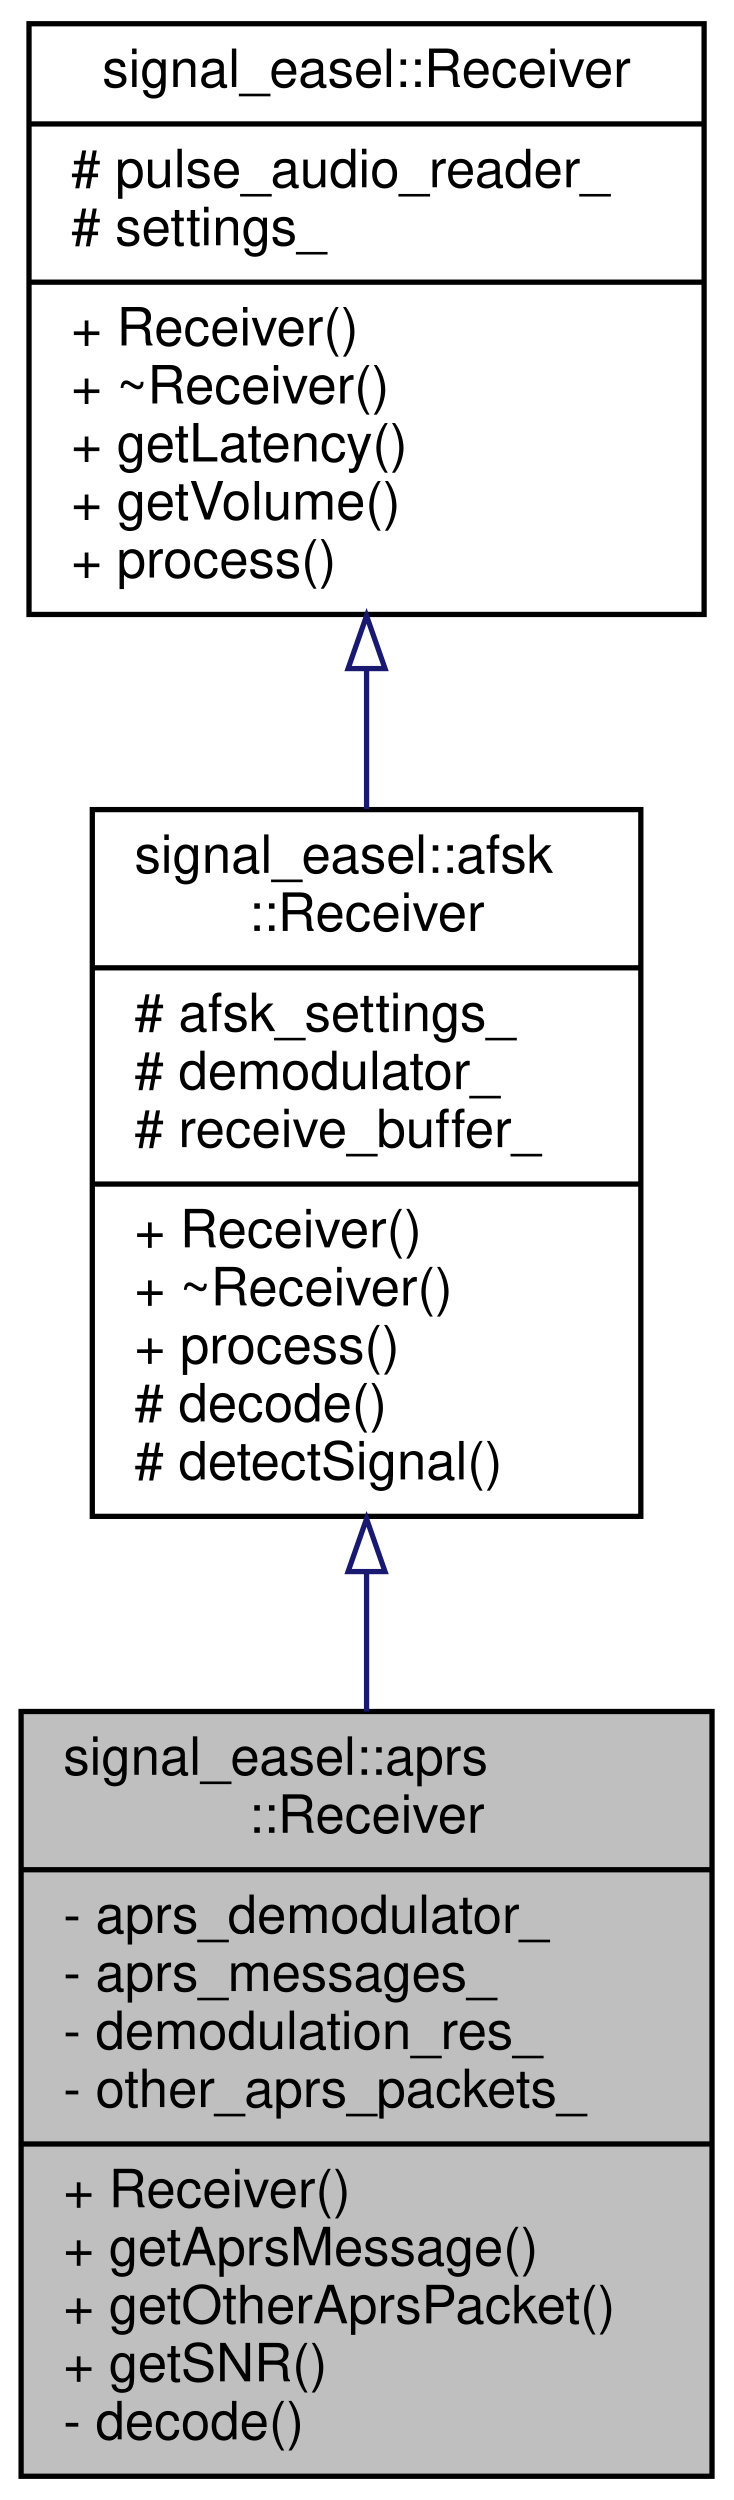
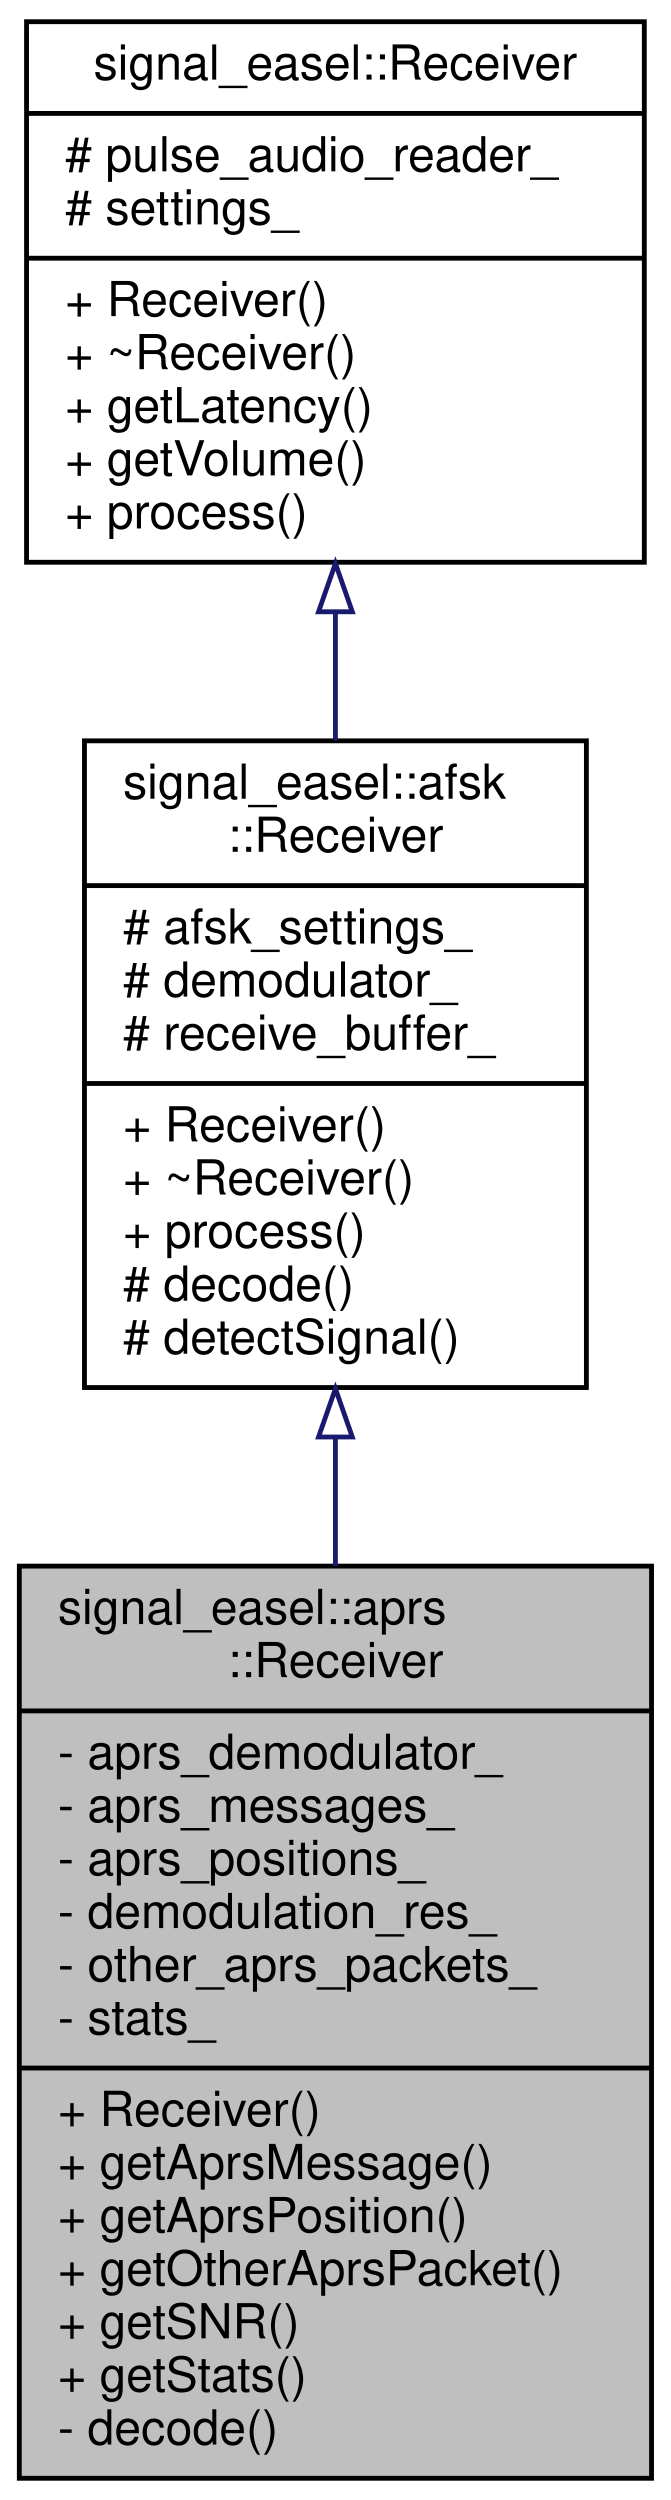
- <svg xmlns="http://www.w3.org/2000/svg" xmlns:xlink="http://www.w3.org/1999/xlink" width="139pt" height="474pt" viewBox="0.00 0.00 139.00 474.00">
-   <g id="graph0" class="graph" transform="scale(1 1) rotate(0) translate(4 470)">
+ <svg xmlns="http://www.w3.org/2000/svg" xmlns:xlink="http://www.w3.org/1999/xlink" width="139pt" height="518pt" viewBox="0.00 0.00 139.00 518.00">
+   <g id="graph0" class="graph" transform="scale(1 1) rotate(0) translate(4 514)">
    <g id="node1" class="node">
      <g id="a_node1">
        <a xlink:title=" ">
-           <polygon fill="#bfbfbf" stroke="black" points="0,-0.5 0,-145.5 131,-145.5 131,-0.5 0,-0.5" />
-           <text text-anchor="start" x="8" y="-133.5" font-family="Helvetica,sans-Serif" font-size="10.00">signal_easel::aprs</text>
-           <text text-anchor="middle" x="65.5" y="-122.5" font-family="Helvetica,sans-Serif" font-size="10.00">::Receiver</text>
-           <polyline fill="none" stroke="black" points="0,-115.5 131,-115.5 " />
-           <text text-anchor="start" x="8" y="-103.5" font-family="Helvetica,sans-Serif" font-size="10.00">- aprs_demodulator_</text>
-           <text text-anchor="start" x="8" y="-92.5" font-family="Helvetica,sans-Serif" font-size="10.00">- aprs_messages_</text>
-           <text text-anchor="start" x="8" y="-81.5" font-family="Helvetica,sans-Serif" font-size="10.00">- demodulation_res_</text>
-           <text text-anchor="start" x="8" y="-70.5" font-family="Helvetica,sans-Serif" font-size="10.00">- other_aprs_packets_</text>
-           <polyline fill="none" stroke="black" points="0,-63.5 131,-63.5 " />
-           <text text-anchor="start" x="8" y="-51.5" font-family="Helvetica,sans-Serif" font-size="10.00">+ Receiver()</text>
-           <text text-anchor="start" x="8" y="-40.5" font-family="Helvetica,sans-Serif" font-size="10.00">+ getAprsMessage()</text>
-           <text text-anchor="start" x="8" y="-29.5" font-family="Helvetica,sans-Serif" font-size="10.00">+ getOtherAprsPacket()</text>
-           <text text-anchor="start" x="8" y="-18.5" font-family="Helvetica,sans-Serif" font-size="10.00">+ getSNR()</text>
+           <polygon fill="#bfbfbf" stroke="black" points="0,-0.5 0,-189.5 131,-189.5 131,-0.5 0,-0.5" />
+           <text text-anchor="start" x="8" y="-177.5" font-family="Helvetica,sans-Serif" font-size="10.00">signal_easel::aprs</text>
+           <text text-anchor="middle" x="65.5" y="-166.5" font-family="Helvetica,sans-Serif" font-size="10.00">::Receiver</text>
+           <polyline fill="none" stroke="black" points="0,-159.5 131,-159.5 " />
+           <text text-anchor="start" x="8" y="-147.5" font-family="Helvetica,sans-Serif" font-size="10.00">- aprs_demodulator_</text>
+           <text text-anchor="start" x="8" y="-136.5" font-family="Helvetica,sans-Serif" font-size="10.00">- aprs_messages_</text>
+           <text text-anchor="start" x="8" y="-125.5" font-family="Helvetica,sans-Serif" font-size="10.00">- aprs_positions_</text>
+           <text text-anchor="start" x="8" y="-114.5" font-family="Helvetica,sans-Serif" font-size="10.00">- demodulation_res_</text>
+           <text text-anchor="start" x="8" y="-103.5" font-family="Helvetica,sans-Serif" font-size="10.00">- other_aprs_packets_</text>
+           <text text-anchor="start" x="8" y="-92.5" font-family="Helvetica,sans-Serif" font-size="10.00">- stats_</text>
+           <polyline fill="none" stroke="black" points="0,-85.5 131,-85.5 " />
+           <text text-anchor="start" x="8" y="-73.5" font-family="Helvetica,sans-Serif" font-size="10.00">+ Receiver()</text>
+           <text text-anchor="start" x="8" y="-62.5" font-family="Helvetica,sans-Serif" font-size="10.00">+ getAprsMessage()</text>
+           <text text-anchor="start" x="8" y="-51.5" font-family="Helvetica,sans-Serif" font-size="10.00">+ getAprsPosition()</text>
+           <text text-anchor="start" x="8" y="-40.5" font-family="Helvetica,sans-Serif" font-size="10.00">+ getOtherAprsPacket()</text>
+           <text text-anchor="start" x="8" y="-29.5" font-family="Helvetica,sans-Serif" font-size="10.00">+ getSNR()</text>
+           <text text-anchor="start" x="8" y="-18.5" font-family="Helvetica,sans-Serif" font-size="10.00">+ getStats()</text>
          <text text-anchor="start" x="8" y="-7.5" font-family="Helvetica,sans-Serif" font-size="10.00">- decode()</text>
        </a>
      </g>
    </g>
    <g id="node2" class="node">
      <g id="a_node2">
        <a xlink:href="classsignal__easel_1_1afsk_1_1Receiver.html" target="_top" xlink:title="For receiving AFSK signals via a pulse audio stream.">
-           <polygon fill="none" stroke="black" points="13.5,-182.5 13.5,-316.5 117.5,-316.5 117.5,-182.5 13.5,-182.5" />
-           <text text-anchor="start" x="21.5" y="-304.5" font-family="Helvetica,sans-Serif" font-size="10.00">signal_easel::afsk</text>
-           <text text-anchor="middle" x="65.5" y="-293.5" font-family="Helvetica,sans-Serif" font-size="10.00">::Receiver</text>
-           <polyline fill="none" stroke="black" points="13.5,-286.5 117.5,-286.5 " />
-           <text text-anchor="start" x="21.5" y="-274.5" font-family="Helvetica,sans-Serif" font-size="10.00"># afsk_settings_</text>
-           <text text-anchor="start" x="21.5" y="-263.5" font-family="Helvetica,sans-Serif" font-size="10.00"># demodulator_</text>
-           <text text-anchor="start" x="21.5" y="-252.5" font-family="Helvetica,sans-Serif" font-size="10.00"># receive_buffer_</text>
-           <polyline fill="none" stroke="black" points="13.5,-245.5 117.5,-245.5 " />
-           <text text-anchor="start" x="21.5" y="-233.5" font-family="Helvetica,sans-Serif" font-size="10.00">+ Receiver()</text>
-           <text text-anchor="start" x="21.5" y="-222.5" font-family="Helvetica,sans-Serif" font-size="10.00">+ ~Receiver()</text>
-           <text text-anchor="start" x="21.5" y="-211.5" font-family="Helvetica,sans-Serif" font-size="10.00">+ process()</text>
-           <text text-anchor="start" x="21.5" y="-200.5" font-family="Helvetica,sans-Serif" font-size="10.00"># decode()</text>
-           <text text-anchor="start" x="21.5" y="-189.5" font-family="Helvetica,sans-Serif" font-size="10.00"># detectSignal()</text>
+           <polygon fill="none" stroke="black" points="13.5,-226.5 13.5,-360.5 117.5,-360.5 117.5,-226.5 13.5,-226.5" />
+           <text text-anchor="start" x="21.5" y="-348.5" font-family="Helvetica,sans-Serif" font-size="10.00">signal_easel::afsk</text>
+           <text text-anchor="middle" x="65.5" y="-337.5" font-family="Helvetica,sans-Serif" font-size="10.00">::Receiver</text>
+           <polyline fill="none" stroke="black" points="13.5,-330.5 117.5,-330.5 " />
+           <text text-anchor="start" x="21.5" y="-318.5" font-family="Helvetica,sans-Serif" font-size="10.00"># afsk_settings_</text>
+           <text text-anchor="start" x="21.5" y="-307.5" font-family="Helvetica,sans-Serif" font-size="10.00"># demodulator_</text>
+           <text text-anchor="start" x="21.5" y="-296.5" font-family="Helvetica,sans-Serif" font-size="10.00"># receive_buffer_</text>
+           <polyline fill="none" stroke="black" points="13.5,-289.5 117.5,-289.5 " />
+           <text text-anchor="start" x="21.5" y="-277.5" font-family="Helvetica,sans-Serif" font-size="10.00">+ Receiver()</text>
+           <text text-anchor="start" x="21.5" y="-266.5" font-family="Helvetica,sans-Serif" font-size="10.00">+ ~Receiver()</text>
+           <text text-anchor="start" x="21.5" y="-255.5" font-family="Helvetica,sans-Serif" font-size="10.00">+ process()</text>
+           <text text-anchor="start" x="21.5" y="-244.5" font-family="Helvetica,sans-Serif" font-size="10.00"># decode()</text>
+           <text text-anchor="start" x="21.5" y="-233.5" font-family="Helvetica,sans-Serif" font-size="10.00"># detectSignal()</text>
        </a>
      </g>
    </g>
    <g id="edge1" class="edge">
-       <path fill="none" stroke="midnightblue" d="M65.5,-171.84C65.5,-163.09 65.5,-154.2 65.5,-145.51" />
-       <polygon fill="none" stroke="midnightblue" points="62,-172.03 65.5,-182.03 69,-172.03 62,-172.03" />
+       <path fill="none" stroke="midnightblue" d="M65.5,-216.14C65.5,-207.41 65.5,-198.45 65.5,-189.53" />
+       <polygon fill="none" stroke="midnightblue" points="62,-216.25 65.5,-226.25 69,-216.25 62,-216.25" />
    </g>
    <g id="node3" class="node">
      <g id="a_node3">
        <a xlink:href="classsignal__easel_1_1Receiver.html" target="_top" xlink:title=" ">
-           <polygon fill="none" stroke="black" points="1.5,-353.5 1.5,-465.5 129.5,-465.5 129.5,-353.5 1.5,-353.5" />
-           <text text-anchor="middle" x="65.5" y="-453.5" font-family="Helvetica,sans-Serif" font-size="10.00">signal_easel::Receiver</text>
-           <polyline fill="none" stroke="black" points="1.5,-446.5 129.5,-446.5 " />
-           <text text-anchor="start" x="9.5" y="-434.5" font-family="Helvetica,sans-Serif" font-size="10.00"># pulse_audio_reader_</text>
-           <text text-anchor="start" x="9.5" y="-423.5" font-family="Helvetica,sans-Serif" font-size="10.00"># settings_</text>
-           <polyline fill="none" stroke="black" points="1.5,-416.5 129.5,-416.5 " />
-           <text text-anchor="start" x="9.5" y="-404.5" font-family="Helvetica,sans-Serif" font-size="10.00">+ Receiver()</text>
-           <text text-anchor="start" x="9.5" y="-393.5" font-family="Helvetica,sans-Serif" font-size="10.00">+ ~Receiver()</text>
-           <text text-anchor="start" x="9.5" y="-382.5" font-family="Helvetica,sans-Serif" font-size="10.00">+ getLatency()</text>
-           <text text-anchor="start" x="9.5" y="-371.5" font-family="Helvetica,sans-Serif" font-size="10.00">+ getVolume()</text>
-           <text text-anchor="start" x="9.5" y="-360.5" font-family="Helvetica,sans-Serif" font-size="10.00">+ process()</text>
+           <polygon fill="none" stroke="black" points="1.5,-397.5 1.5,-509.5 129.5,-509.5 129.5,-397.5 1.5,-397.5" />
+           <text text-anchor="middle" x="65.5" y="-497.5" font-family="Helvetica,sans-Serif" font-size="10.00">signal_easel::Receiver</text>
+           <polyline fill="none" stroke="black" points="1.5,-490.5 129.5,-490.5 " />
+           <text text-anchor="start" x="9.5" y="-478.5" font-family="Helvetica,sans-Serif" font-size="10.00"># pulse_audio_reader_</text>
+           <text text-anchor="start" x="9.5" y="-467.5" font-family="Helvetica,sans-Serif" font-size="10.00"># settings_</text>
+           <polyline fill="none" stroke="black" points="1.5,-460.5 129.5,-460.5 " />
+           <text text-anchor="start" x="9.5" y="-448.5" font-family="Helvetica,sans-Serif" font-size="10.00">+ Receiver()</text>
+           <text text-anchor="start" x="9.5" y="-437.5" font-family="Helvetica,sans-Serif" font-size="10.00">+ ~Receiver()</text>
+           <text text-anchor="start" x="9.5" y="-426.5" font-family="Helvetica,sans-Serif" font-size="10.00">+ getLatency()</text>
+           <text text-anchor="start" x="9.5" y="-415.5" font-family="Helvetica,sans-Serif" font-size="10.00">+ getVolume()</text>
+           <text text-anchor="start" x="9.5" y="-404.5" font-family="Helvetica,sans-Serif" font-size="10.00">+ process()</text>
        </a>
      </g>
    </g>
    <g id="edge2" class="edge">
-       <path fill="none" stroke="midnightblue" d="M65.5,-343.09C65.5,-334.34 65.5,-325.35 65.5,-316.59" />
-       <polygon fill="none" stroke="midnightblue" points="62,-343.24 65.5,-353.24 69,-343.24 62,-343.24" />
+       <path fill="none" stroke="midnightblue" d="M65.5,-387.09C65.5,-378.34 65.5,-369.35 65.5,-360.59" />
+       <polygon fill="none" stroke="midnightblue" points="62,-387.24 65.5,-397.24 69,-387.24 62,-387.24" />
    </g>
  </g>
</svg>
